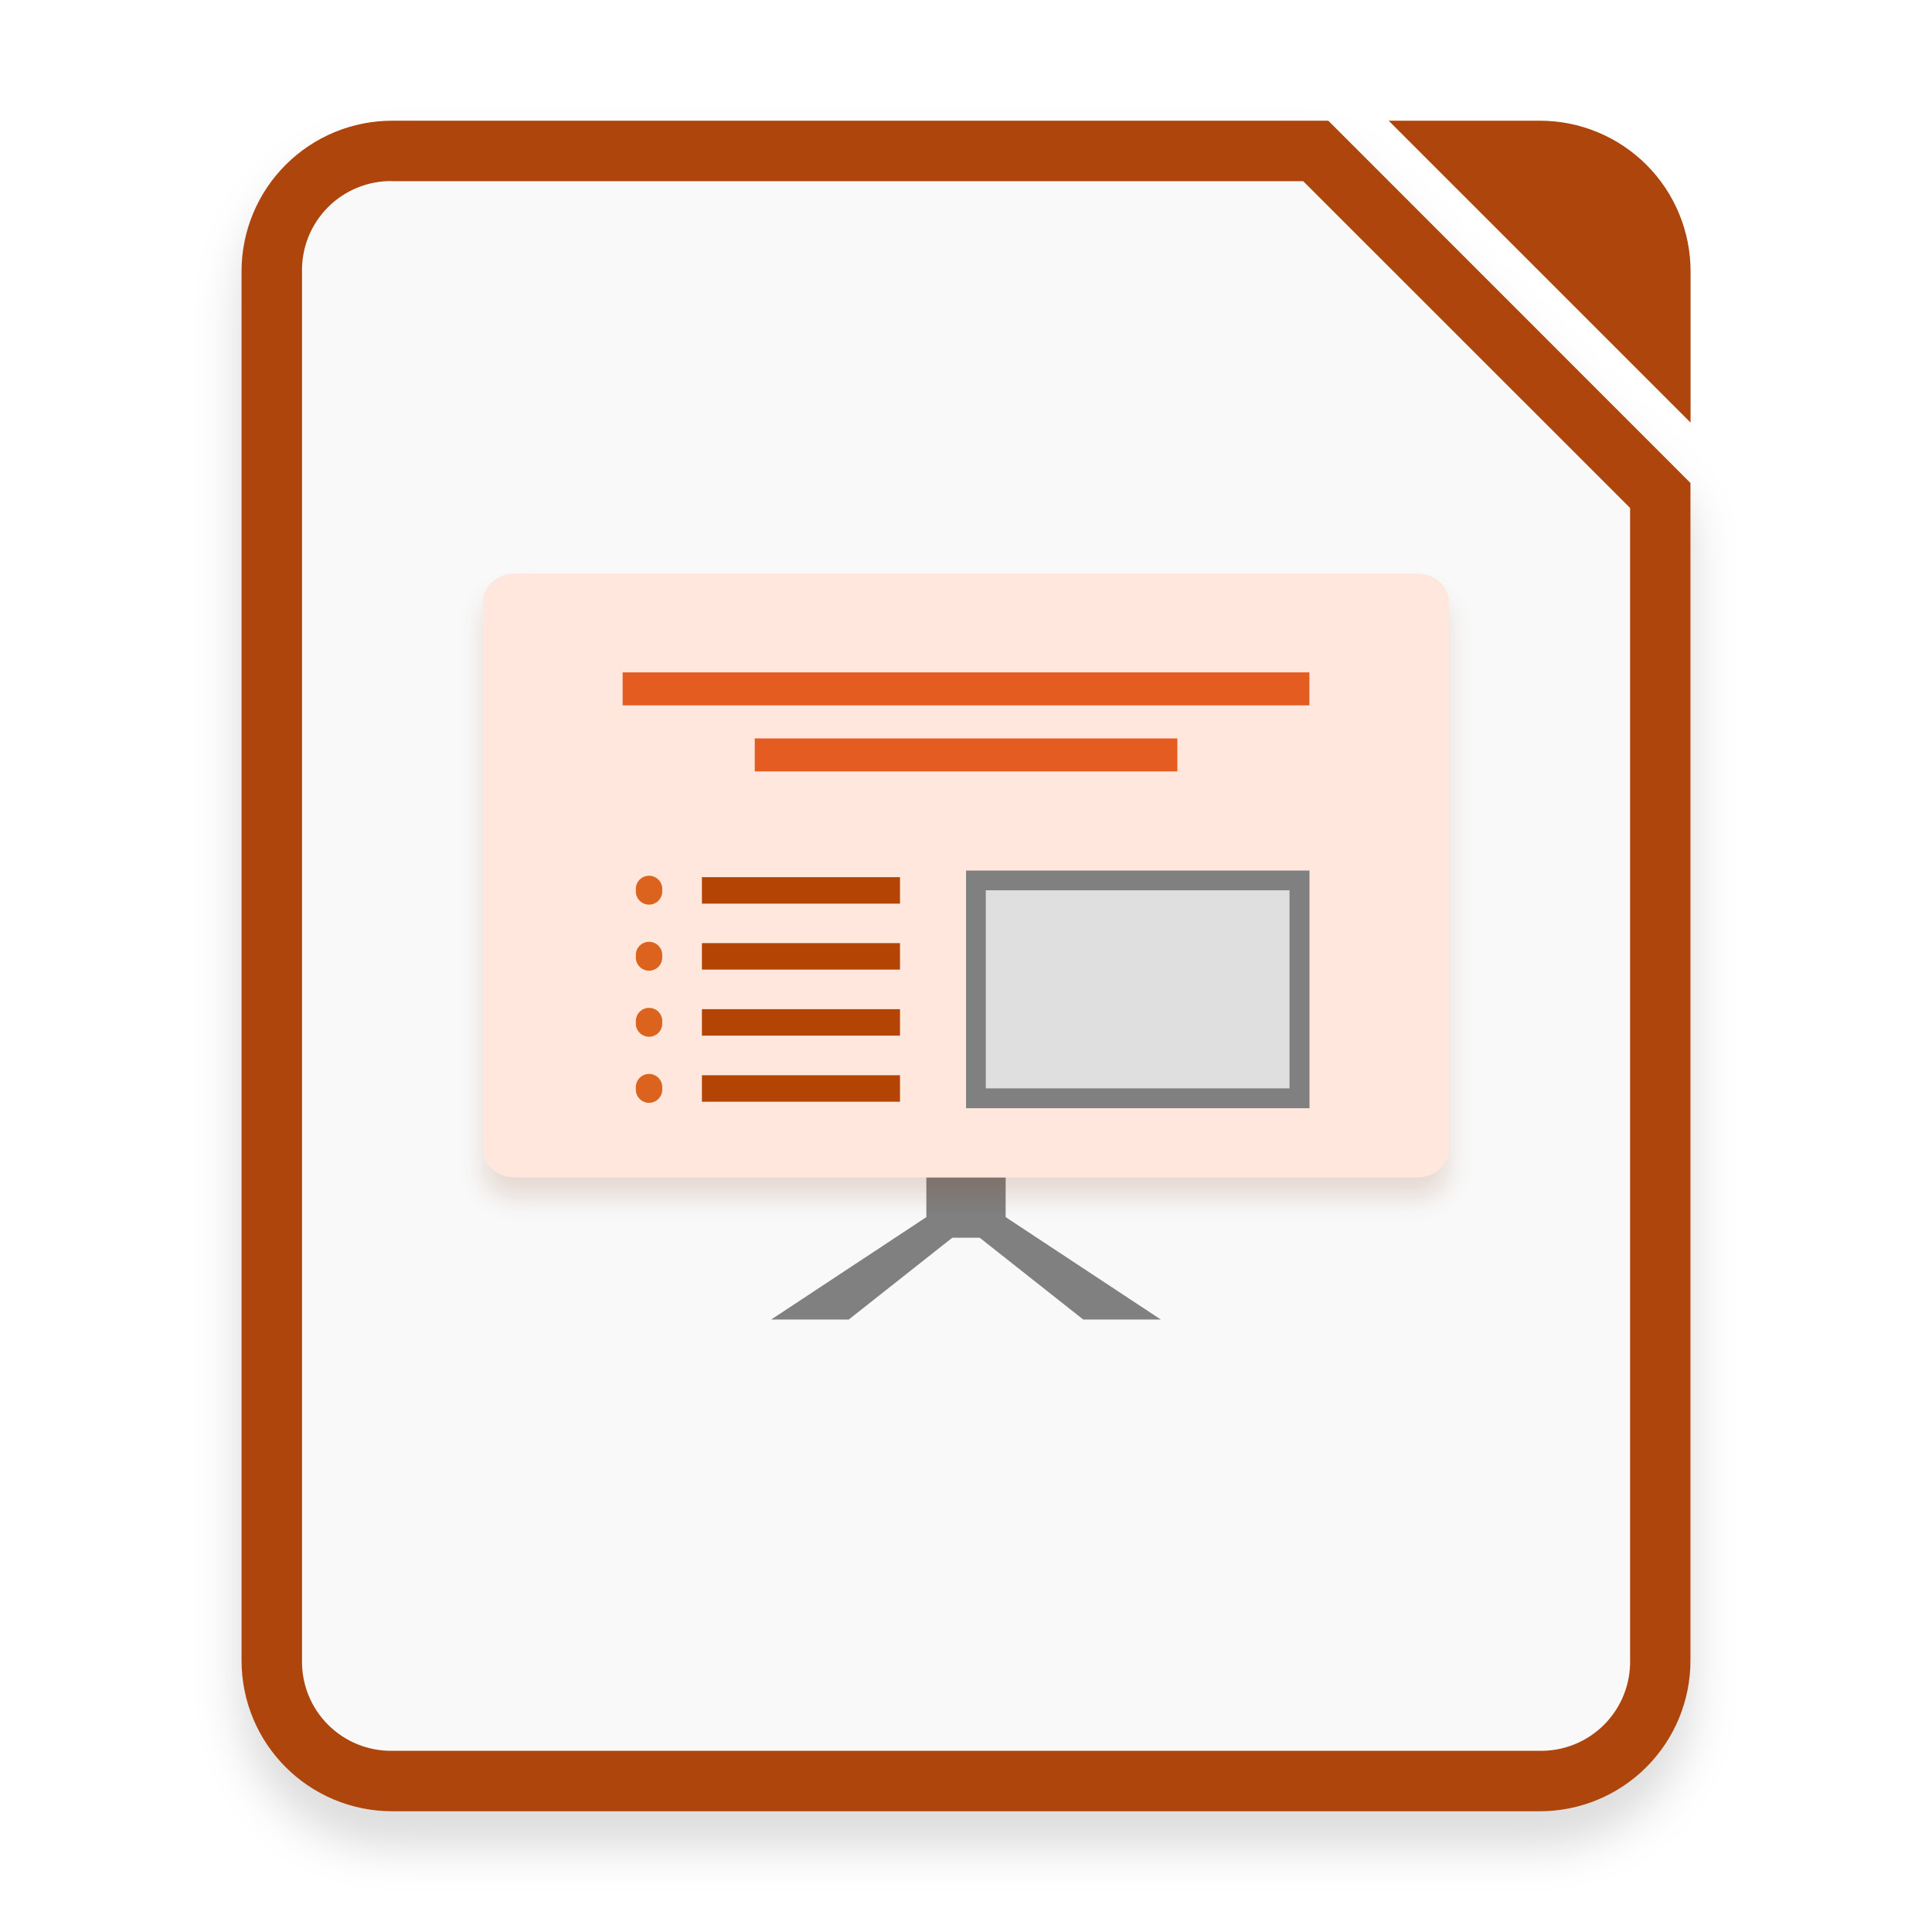
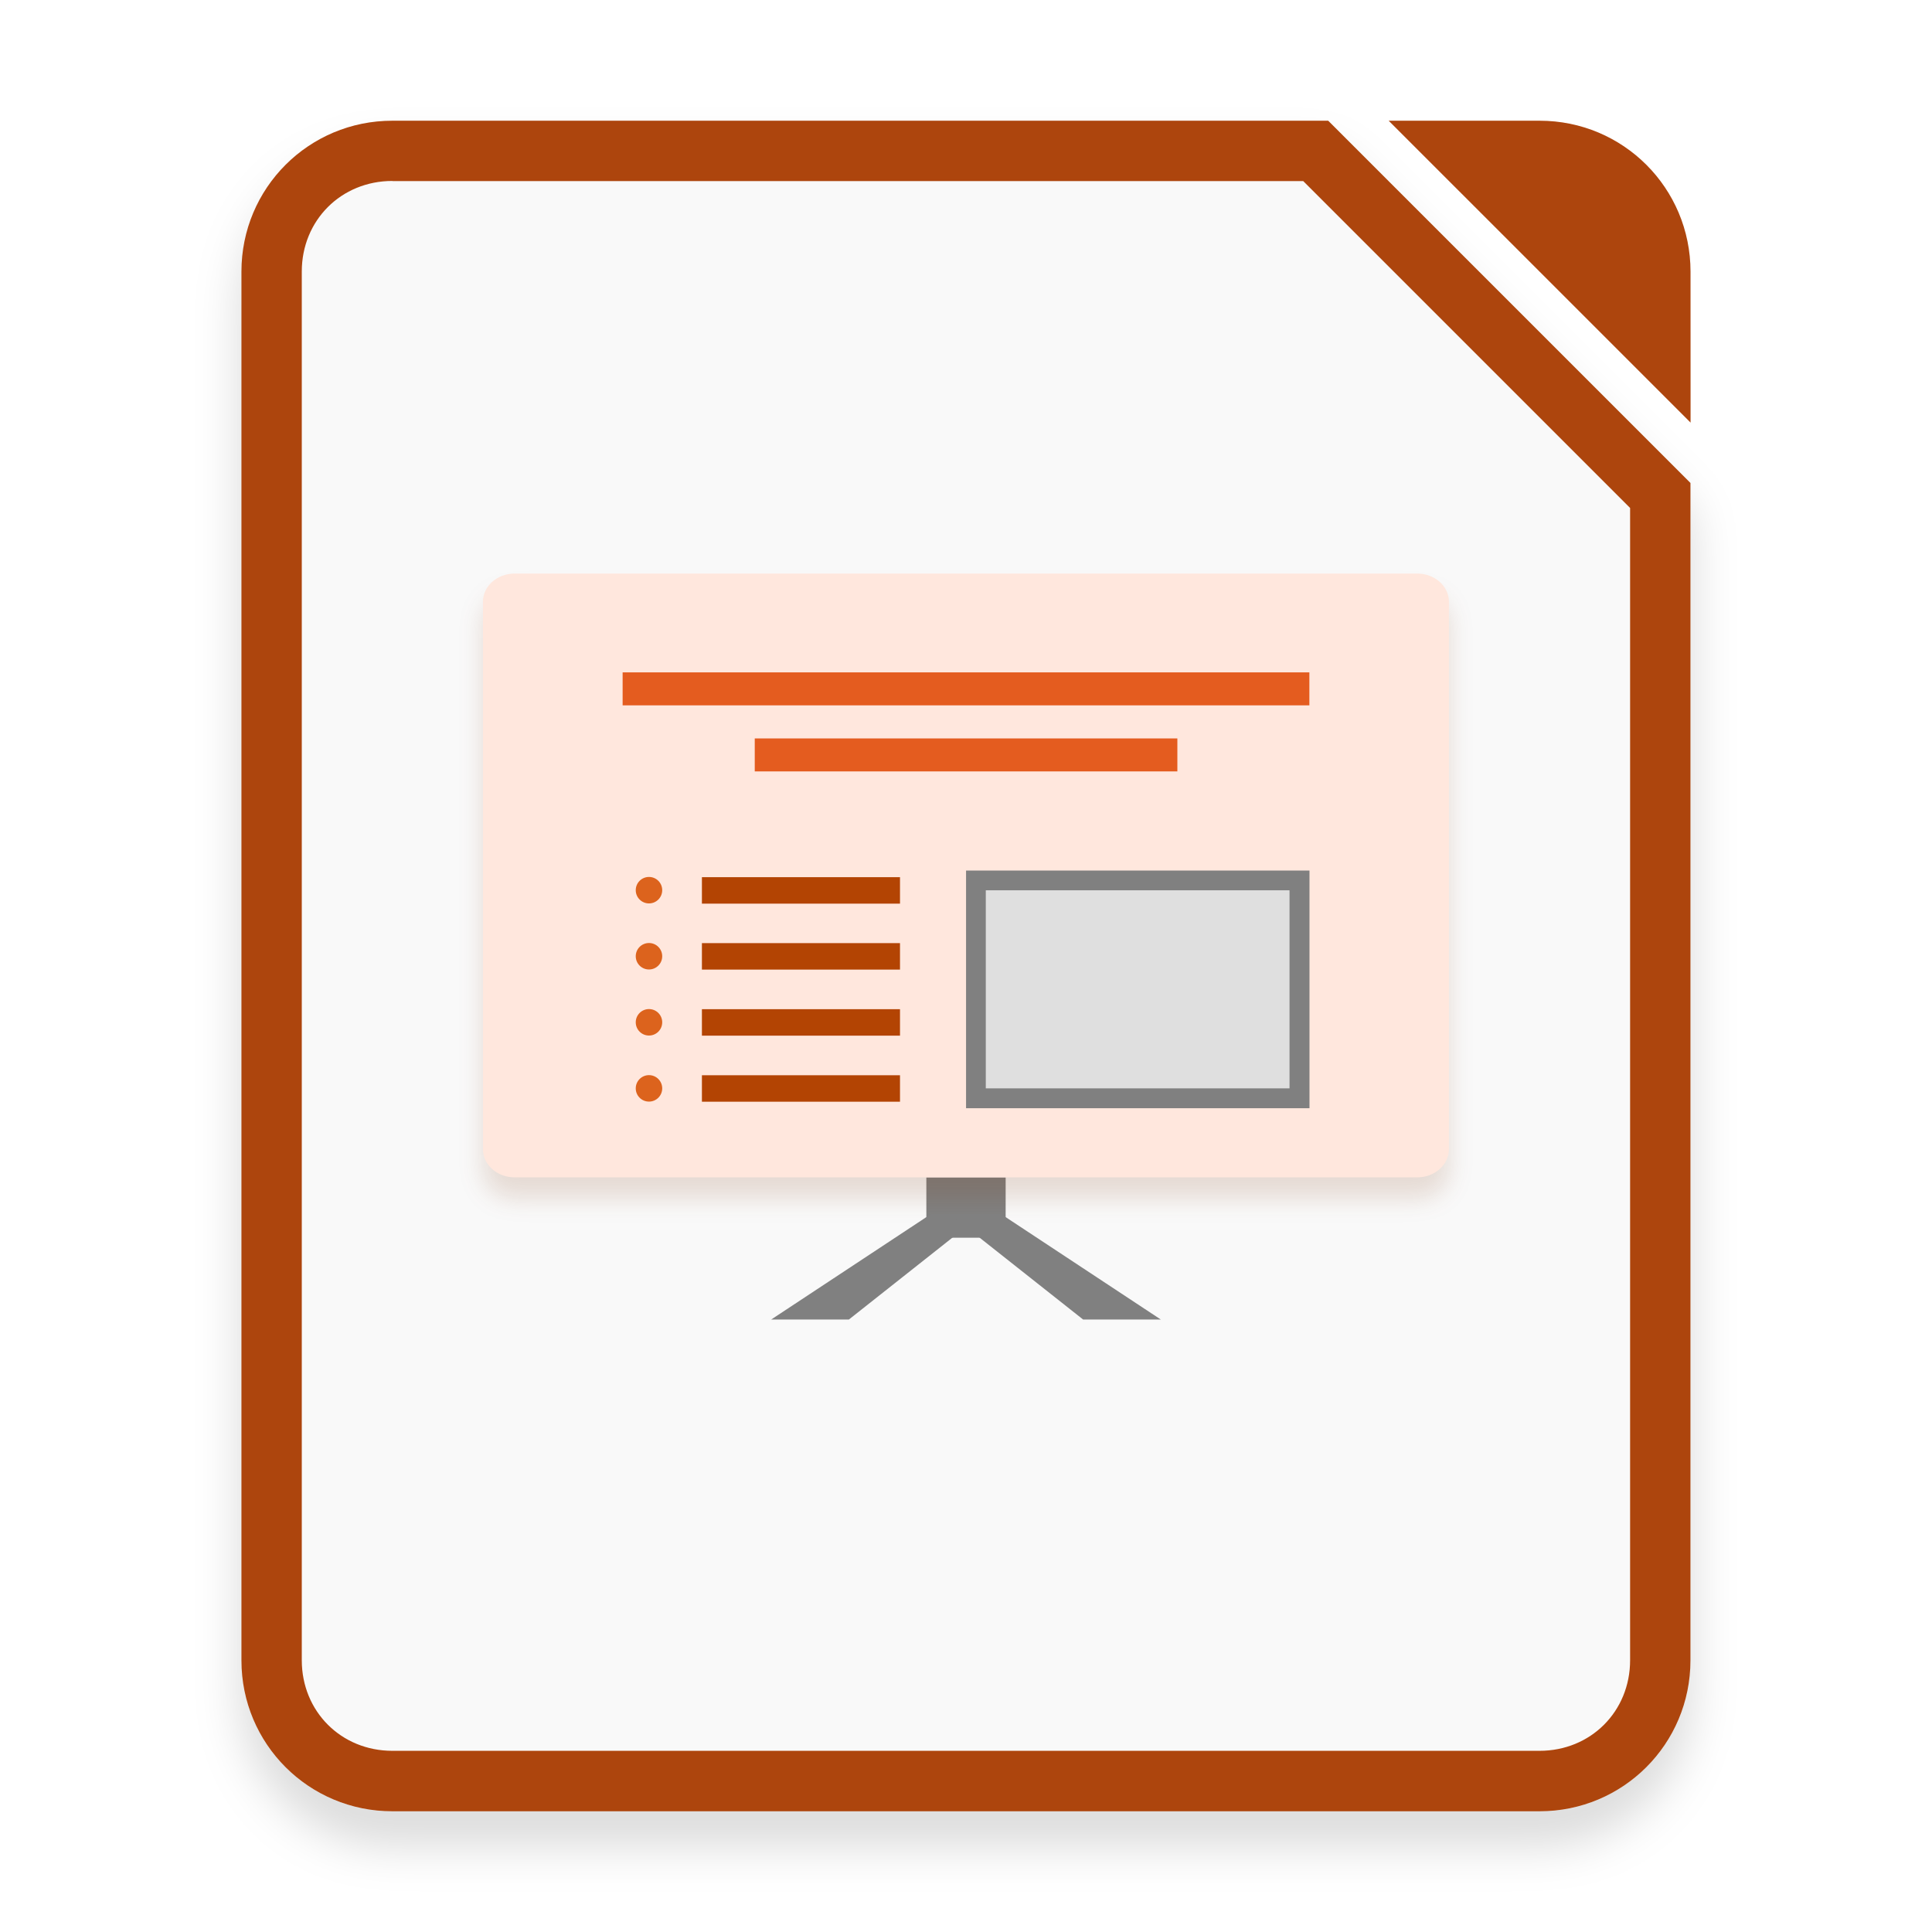
- <svg xmlns="http://www.w3.org/2000/svg" xmlns:xlink="http://www.w3.org/1999/xlink" width="64" height="64" viewBox="0 0 16.933 16.933">
+ <svg xmlns="http://www.w3.org/2000/svg" xmlns:xlink="http://www.w3.org/1999/xlink" width="64" height="64" version="1.1" viewBox="0 0 16.933 16.933">
  <defs>
-     <filter id="a" width="1.078" height="1.067" x="-.039" y="-.033" color-interpolation-filters="sRGB">
-       <feGaussianBlur stdDeviation=".206" />
+     <filter id="a" x="-.039" y="-.033" width="1.078" height="1.067" color-interpolation-filters="sRGB">
+       <feGaussianBlur stdDeviation="0.206" />
    </filter>
-     <filter id="b" width="1.058" height="1.094" x="-.029" y="-.047" color-interpolation-filters="sRGB">
-       <feGaussianBlur stdDeviation=".103" />
+     <filter id="b" x="-.029" y="-.047" width="1.058" height="1.094" color-interpolation-filters="sRGB">
+       <feGaussianBlur stdDeviation="0.103" />
    </filter>
  </defs>
-   <path d="M3.44 1.35a1.32 1.32 0 0 0-1.323 1.323v12.17c0 .734.59 1.324 1.323 1.324h10.053a1.32 1.32 0 0 0 1.323-1.323V4.524L11.642 1.35zm0 .53h7.982l2.865 2.864v10.1a.78.78 0 0 1-.794.793H3.44a.78.78 0 0 1-.793-.794V2.673a.78.78 0 0 1 .793-.795z" color="#000" filter="url(#a)" opacity=".15" style="font-feature-settings:normal;font-variant-alternates:normal;font-variant-caps:normal;font-variant-ligatures:normal;font-variant-numeric:normal;font-variant-position:normal;isolation:auto;mix-blend-mode:normal;paint-order:fill markers stroke;shape-padding:0;text-decoration-color:#000;text-decoration-line:none;text-decoration-style:solid;text-indent:0;text-orientation:mixed;text-transform:none;white-space:normal" />
-   <path fill="#f9f9f9" fill-rule="evenodd" d="M3.44 1.058a1.32 1.32 0 0 0-1.323 1.323v12.171c0 .733.59 1.323 1.323 1.323h10.053a1.32 1.32 0 0 0 1.323-1.323V4.233l-3.175-3.175z" style="paint-order:stroke fill markers" />
-   <path fill="#ad450d" d="M3.44 1.058a1.32 1.32 0 0 0-1.323 1.323v12.171c0 .733.59 1.323 1.323 1.323h10.053a1.32 1.32 0 0 0 1.323-1.323V4.233l-3.174-3.175zm0 .53h7.982l2.865 2.864v10.1a.78.78 0 0 1-.794.793H3.44a.78.78 0 0 1-.793-.794V2.381a.78.78 0 0 1 .793-.794z" color="#000" style="font-feature-settings:normal;font-variant-alternates:normal;font-variant-caps:normal;font-variant-ligatures:normal;font-variant-numeric:normal;font-variant-position:normal;isolation:auto;mix-blend-mode:normal;paint-order:fill markers stroke;shape-padding:0;text-decoration-color:#000;text-decoration-line:none;text-decoration-style:solid;text-indent:0;text-orientation:mixed;text-transform:none;white-space:normal" />
-   <path fill="#ad450d" fill-rule="evenodd" d="m12.171 1.058 2.646 2.646V2.381a1.32 1.32 0 0 0-1.323-1.323z" style="paint-order:stroke fill markers" />
-   <path fill="gray" d="M8.119 10.319h.695v.529h-.695z" color="#000" />
-   <rect width="8.466" height="5.292" x="4.233" y="5.211" fill="#752c02" color="#000" filter="url(#b)" opacity=".15" rx=".278" ry=".246" />
-   <rect width="8.466" height="5.292" x="4.233" y="5.027" fill="#ffe7dd" color="#000" rx=".278" ry=".246" />
-   <path fill="#b34403" d="M6.152 7.688h1.736v.232H6.152z" color="#000" />
-   <path fill="#dc631d" d="M5.804 7.802a.116.116 0 1 1-.231 0 .116.116 0 1 1 .231 0" color="#000" />
-   <path fill="#e45c1f" d="M5.457 5.893h6.019v.289H5.457z" color="#000" />
-   <path fill="gray" d="M8.467 7.63h3.01v2.083h-3.01z" color="#000" />
-   <path fill="#dfdfdf" d="M8.64 7.803h2.662v1.736H8.64z" color="#000" />
-   <path fill="#e45c1f" d="M6.615 6.472h3.704v.289H6.615z" color="#000" />
-   <path fill="#b34403" d="M6.152 8.266h1.736v.232H6.152z" color="#000" />
-   <path fill="#dc631d" d="M5.804 8.381a.116.116 0 1 1-.231 0 .116.116 0 1 1 .231 0" color="#000" />
-   <path fill="#b34403" d="M6.152 8.845h1.736v.232H6.152z" color="#000" />
-   <path fill="#dc631d" d="M5.804 8.96a.116.116 0 1 1-.231 0 .116.116 0 1 1 .231 0" color="#000" />
-   <path fill="#b34403" d="M6.152 9.424h1.736v.232H6.152z" color="#000" />
-   <path fill="#dc631d" d="M5.804 9.539a.116.116 0 1 1-.231 0 .116.116 0 1 1 .231 0" color="#000" />
-   <g fill="gray" transform="translate(.029)">
-     <path id="c" stroke-width=".058" d="m8.133 10.639-1.403.926h.68l1.172-.926z" />
-     <use xlink:href="#c" width="5033" height="1085" transform="matrix(-1 0 0 1 16.875 0)" />
+   <path d="m3.439 1.35c-0.733 0-1.323 0.59-1.323 1.323v12.171c0 0.733 0.59 1.323 1.323 1.323h10.054c0.733 0 1.323-0.59 1.323-1.323v-10.319l-3.175-3.175zm0 0.529h7.983l2.865 2.865v10.099c0 0.449-0.345 0.794-0.794 0.794h-10.054c-0.449 0-0.794-0.345-0.794-0.794v-12.171c0-0.449 0.345-0.794 0.794-0.794z" color="#000000" color-rendering="auto" dominant-baseline="auto" filter="url(#a)" image-rendering="auto" opacity=".15" shape-rendering="auto" solid-color="#000000" style="font-feature-settings:normal;font-variant-alternates:normal;font-variant-caps:normal;font-variant-ligatures:normal;font-variant-numeric:normal;font-variant-position:normal;isolation:auto;mix-blend-mode:normal;paint-order:fill markers stroke;shape-padding:0;text-decoration-color:#000000;text-decoration-line:none;text-decoration-style:solid;text-indent:0;text-orientation:mixed;text-transform:none;white-space:normal" />
+   <path d="m3.439 1.058c-0.733 0-1.323 0.59-1.323 1.323v12.171c0 0.733 0.59 1.323 1.323 1.323h10.054c0.733 0 1.323-0.59 1.323-1.323v-10.319l-3.175-3.175z" fill="#f9f9f9" fill-rule="evenodd" stroke-width=".265" style="paint-order:stroke fill markers" />
+   <path d="m3.439 1.058c-0.733 0-1.323 0.59-1.323 1.323v12.171c0 0.733 0.59 1.323 1.323 1.323h10.054c0.733 0 1.323-0.59 1.323-1.323v-10.319l-3.175-3.175zm0 0.529h7.983l2.865 2.865v10.099c0 0.449-0.345 0.794-0.794 0.794h-10.054c-0.449 0-0.794-0.345-0.794-0.794v-12.171c0-0.449 0.345-0.794 0.794-0.794z" color="#000000" color-rendering="auto" dominant-baseline="auto" fill="#ad450d" image-rendering="auto" shape-rendering="auto" solid-color="#000000" style="font-feature-settings:normal;font-variant-alternates:normal;font-variant-caps:normal;font-variant-ligatures:normal;font-variant-numeric:normal;font-variant-position:normal;isolation:auto;mix-blend-mode:normal;paint-order:fill markers stroke;shape-padding:0;text-decoration-color:#000000;text-decoration-line:none;text-decoration-style:solid;text-indent:0;text-orientation:mixed;text-transform:none;white-space:normal" />
+   <path d="m12.171 1.058 2.646 2.646-3.75e-4 -1.323c-2.08e-4 -0.733-0.59-1.323-1.323-1.323z" fill="#ad450d" fill-rule="evenodd" style="paint-order:stroke fill markers" />
+   <rect x="8.119" y="10.319" width=".695" height=".529" color="#000000" fill="#808080" stroke-width=".071" />
+   <rect x="4.233" y="5.211" width="8.466" height="5.292" rx=".278" ry=".246" color="#000000" fill="#752c02" filter="url(#b)" opacity=".15" stroke-width=".065" />
+   <rect x="4.233" y="5.027" width="8.466" height="5.292" rx=".278" ry=".246" color="#000000" fill="#ffe7dd" stroke-width=".065" />
+   <rect x="6.152" y="7.688" width="1.736" height=".232" color="#000000" fill="#b34403" stroke-width=".058" />
+   <path d="m5.804 7.802a0.116 0.116 0 1 1-0.232 0 0.116 0.116 0 1 1 0.232 0z" color="#000000" fill="#dc631d" stroke-width=".022" />
+   <rect x="5.457" y="5.893" width="6.019" height=".289" color="#000000" fill="#e45c1f" stroke-width=".058" />
+   <rect x="8.467" y="7.63" width="3.01" height="2.083" color="#000000" fill="#808080" stroke-width=".058" />
+   <rect x="8.64" y="7.803" width="2.662" height="1.736" color="#000000" fill="#dfdfdf" stroke-width=".058" />
+   <rect x="6.615" y="6.472" width="3.704" height=".289" color="#000000" fill="#e45c1f" stroke-width=".058" />
+   <rect x="6.152" y="8.266" width="1.736" height=".232" color="#000000" fill="#b34403" stroke-width=".058" />
+   <path d="m5.804 8.381a0.116 0.116 0 1 1-0.232 0 0.116 0.116 0 1 1 0.232 0z" color="#000000" fill="#dc631d" stroke-width=".022" />
+   <rect x="6.152" y="8.845" width="1.736" height=".232" color="#000000" fill="#b34403" stroke-width=".058" />
+   <path d="m5.804 8.96a0.116 0.116 0 1 1-0.232 0 0.116 0.116 0 1 1 0.232 0z" color="#000000" fill="#dc631d" stroke-width=".022" />
+   <rect x="6.152" y="9.424" width="1.736" height=".232" color="#000000" fill="#b34403" stroke-width=".058" />
+   <path d="m5.804 9.539a0.116 0.116 0 1 1-0.232 0 0.116 0.116 0 1 1 0.232 0z" color="#000000" fill="#dc631d" stroke-width=".022" />
+   <g transform="translate(.029)">
+     <path id="o" d="m8.133 10.639-1.403 0.926h0.681l1.171-0.926z" fill="#808080" stroke-width=".058" />
+     <use transform="matrix(-1,0,0,1,16.875,0)" width="5033" height="1085" fill="#808080" xlink:href="#o" />
  </g>
</svg>
